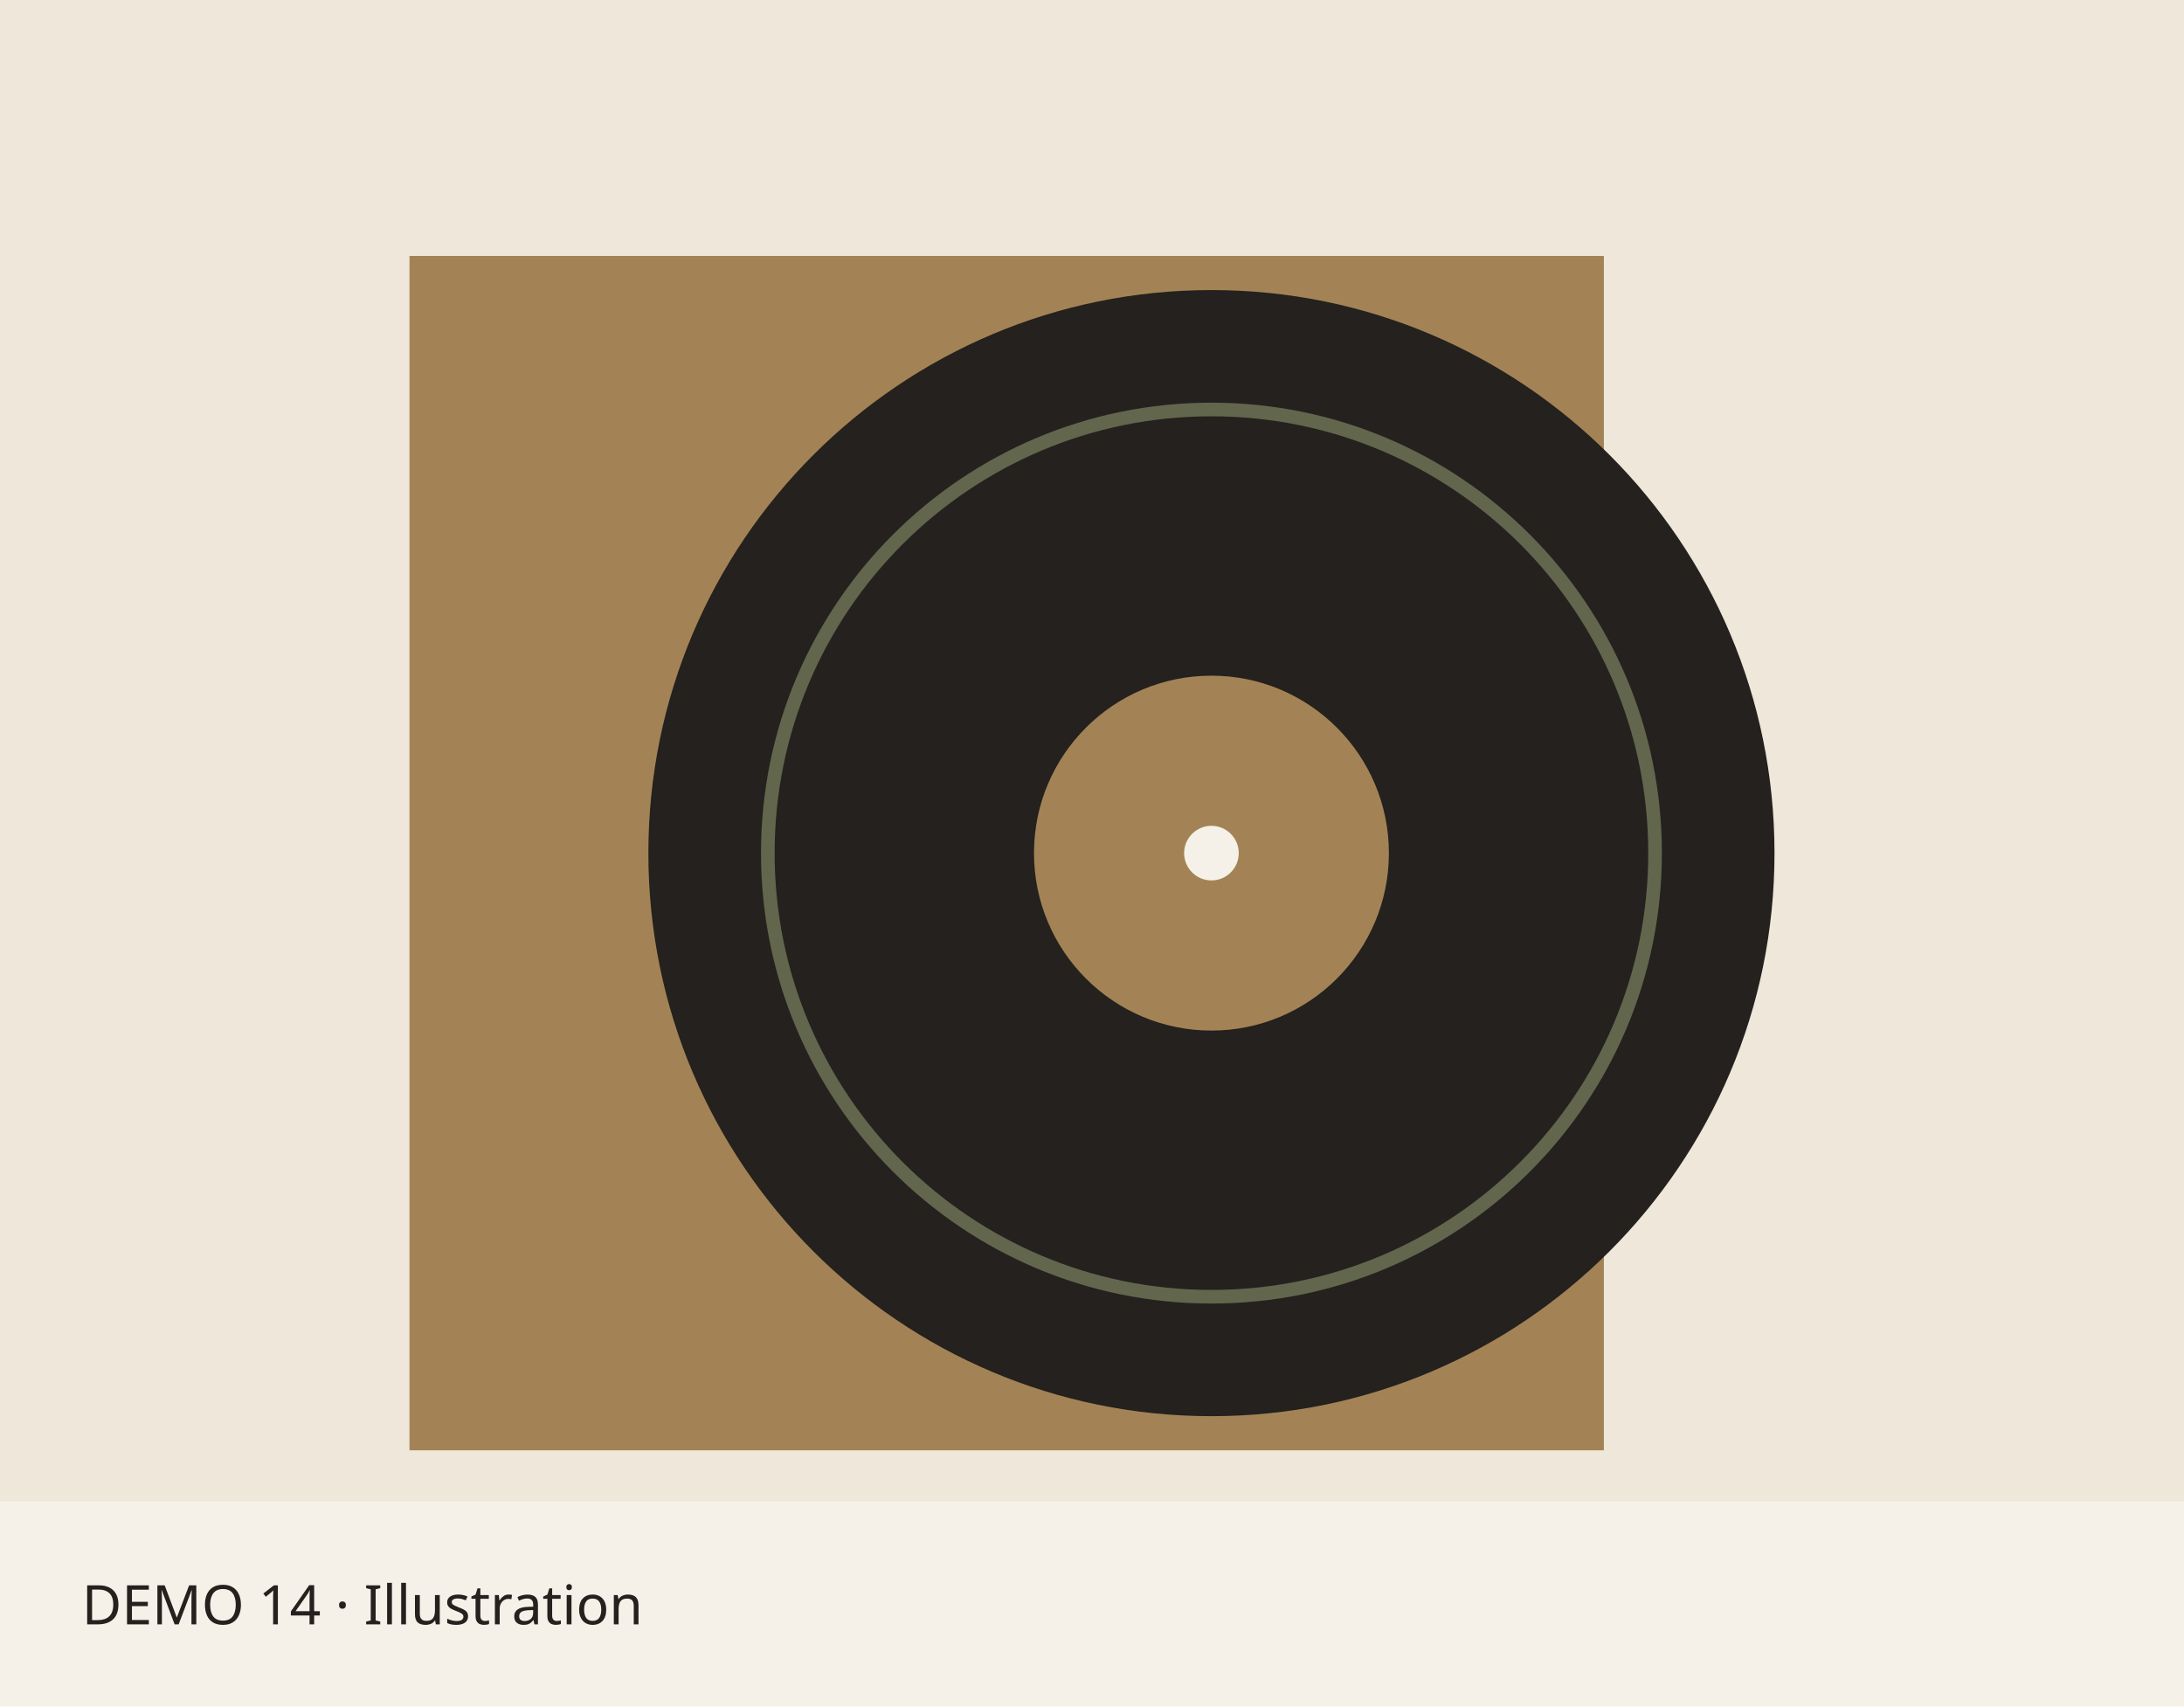
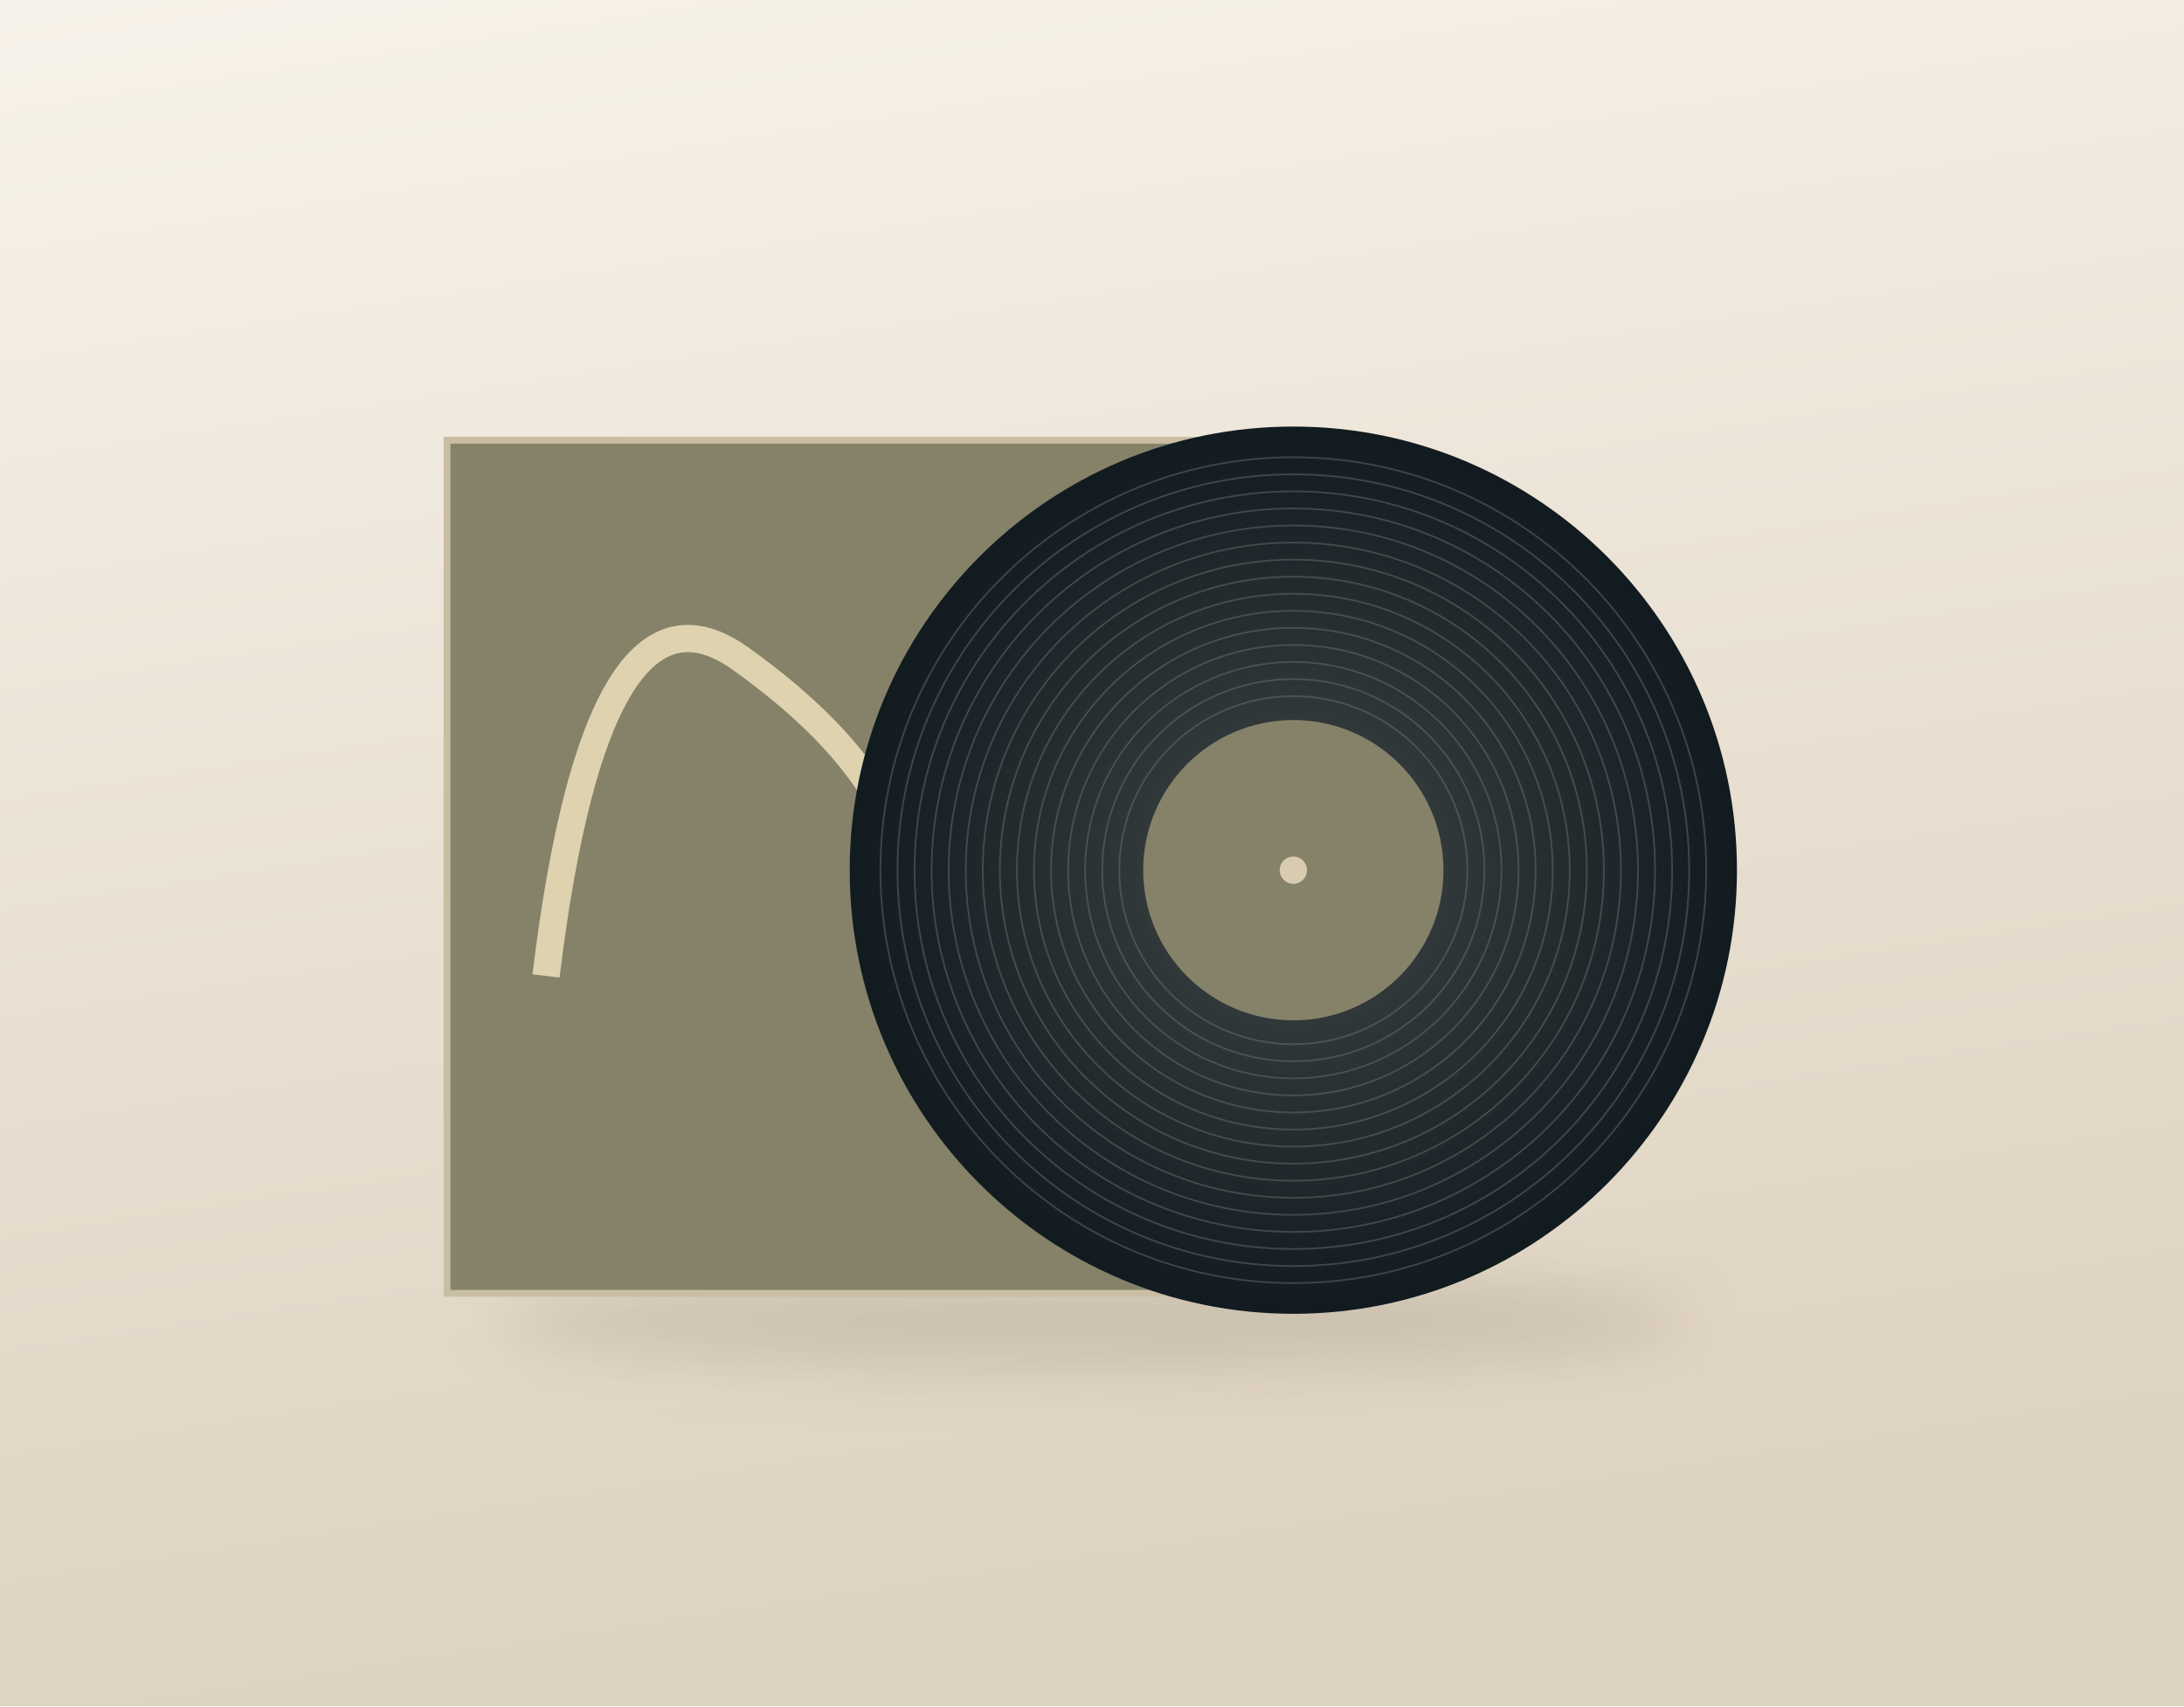
- <svg xmlns="http://www.w3.org/2000/svg" viewBox="0 0 640 500" role="img" aria-labelledby="title desc">
-   <rect width="640" height="500" fill="#eee7da" />
-   <g transform="">
-     <rect x="120" y="75" width="350" height="350" fill="#a38355" />
-     <circle cx="355" cy="250" r="165" fill="#24211e" />
-     <circle cx="355" cy="250" r="130" stroke="#62664d" fill="none" stroke-width="4" />
-     <circle cx="355" cy="250" r="52" fill="#a38355" />
-     <circle cx="355" cy="250" r="8" fill="#f6f1e8" />
-   </g>
-   <rect x="0" y="440" width="640" height="60" fill="#f6f1e8" />
-   <text x="24" y="476" font-family="sans-serif" font-size="16" fill="#24211e">DEMO 14 · Illustration</text>
+ <svg xmlns="http://www.w3.org/2000/svg" viewBox="0 0 640 500" width="640" height="500" role="img" aria-labelledby="title desc">
+   <defs>
+     <linearGradient id="paper" x2="0.2" y2="1">
+       <stop stop-color="#f7f2e9" />
+       <stop offset="1" stop-color="#ded2c0" />
+     </linearGradient>
+     <linearGradient id="metal" x2="0.15" y2="1">
+       <stop stop-color="#f3eee5" />
+       <stop offset=".2" stop-color="#aaa8a0" />
+       <stop offset=".45" stop-color="#e1dfd6" />
+       <stop offset=".75" stop-color="#8c8980" />
+       <stop offset="1" stop-color="#d5cdbf" />
+     </linearGradient>
+     <linearGradient id="brass" x2=".6" y2="1">
+       <stop stop-color="#d3b47e" />
+       <stop offset=".4" stop-color="#9a763d" />
+       <stop offset=".65" stop-color="#e1c690" />
+       <stop offset="1" stop-color="#705332" />
+     </linearGradient>
+     <linearGradient id="wood" x2="1" y2=".4">
+       <stop stop-color="#48352a" />
+       <stop offset=".4" stop-color="#8b6142" />
+       <stop offset="1" stop-color="#51362b" />
+     </linearGradient>
+     <linearGradient id="leather" x2=".3" y2="1">
+       <stop stop-color="#4b4941" />
+       <stop offset="1" stop-color="#1f2221" />
+     </linearGradient>
+     <radialGradient id="glass">
+       <stop stop-color="#b4bdad" />
+       <stop offset=".3" stop-color="#344a49" />
+       <stop offset=".64" stop-color="#172c32" />
+       <stop offset="1" stop-color="#0c1519" />
+     </radialGradient>
+     <radialGradient id="vinyl">
+       <stop stop-color="#414747" />
+       <stop offset="1" stop-color="#111b20" />
+     </radialGradient>
+     <filter id="shadow" x="-50%" y="-80%" width="200%" height="260%">
+       <feGaussianBlur stdDeviation="9" />
+     </filter>
+     <pattern id="grain" width="14" height="9" patternUnits="userSpaceOnUse">
+       <path d="M0 2h14M0 7h14" stroke="#e9d1a8" stroke-width=".35" opacity=".2" />
+     </pattern>
+     <pattern id="cloth" width="5" height="5" patternUnits="userSpaceOnUse">
+       <path d="M0 0h5M0 0v5" stroke="#989282" stroke-width=".7" opacity=".25" />
+     </pattern>
+   </defs>
+   <rect width="640" height="500" fill="url(#paper)" />
+   <ellipse cx="320" cy="387" rx="175" ry="14" fill="#51452e" opacity=".16" filter="url(#shadow)" />
+   <rect x="131" y="129" width="250" height="250" fill="#858269" stroke="#c9bda4" stroke-width="2" />
+   <path d="M160 286q15-123 57-93t48 61" fill="none" stroke="#ded2af" stroke-width="8" />
+   <circle cx="379" cy="255" r="130" fill="url(#vinyl)" />
+   <circle cx="379" cy="255" r="51" fill="none" stroke="#6f7772" stroke-width=".5" opacity=".45" />
+   <circle cx="379" cy="255" r="56" fill="none" stroke="#6f7772" stroke-width=".5" opacity=".45" />
+   <circle cx="379" cy="255" r="61" fill="none" stroke="#6f7772" stroke-width=".5" opacity=".45" />
+   <circle cx="379" cy="255" r="66" fill="none" stroke="#6f7772" stroke-width=".5" opacity=".45" />
+   <circle cx="379" cy="255" r="71" fill="none" stroke="#6f7772" stroke-width=".5" opacity=".45" />
+   <circle cx="379" cy="255" r="76" fill="none" stroke="#6f7772" stroke-width=".5" opacity=".45" />
+   <circle cx="379" cy="255" r="81" fill="none" stroke="#6f7772" stroke-width=".5" opacity=".45" />
+   <circle cx="379" cy="255" r="86" fill="none" stroke="#6f7772" stroke-width=".5" opacity=".45" />
+   <circle cx="379" cy="255" r="91" fill="none" stroke="#6f7772" stroke-width=".5" opacity=".45" />
+   <circle cx="379" cy="255" r="96" fill="none" stroke="#6f7772" stroke-width=".5" opacity=".45" />
+   <circle cx="379" cy="255" r="101" fill="none" stroke="#6f7772" stroke-width=".5" opacity=".45" />
+   <circle cx="379" cy="255" r="106" fill="none" stroke="#6f7772" stroke-width=".5" opacity=".45" />
+   <circle cx="379" cy="255" r="111" fill="none" stroke="#6f7772" stroke-width=".5" opacity=".45" />
+   <circle cx="379" cy="255" r="116" fill="none" stroke="#6f7772" stroke-width=".5" opacity=".45" />
+   <circle cx="379" cy="255" r="121" fill="none" stroke="#6f7772" stroke-width=".5" opacity=".45" />
+   <circle cx="379" cy="255" r="44" fill="#858269" />
+   <circle cx="379" cy="255" r="4" fill="#d8cbb0" />
</svg>
